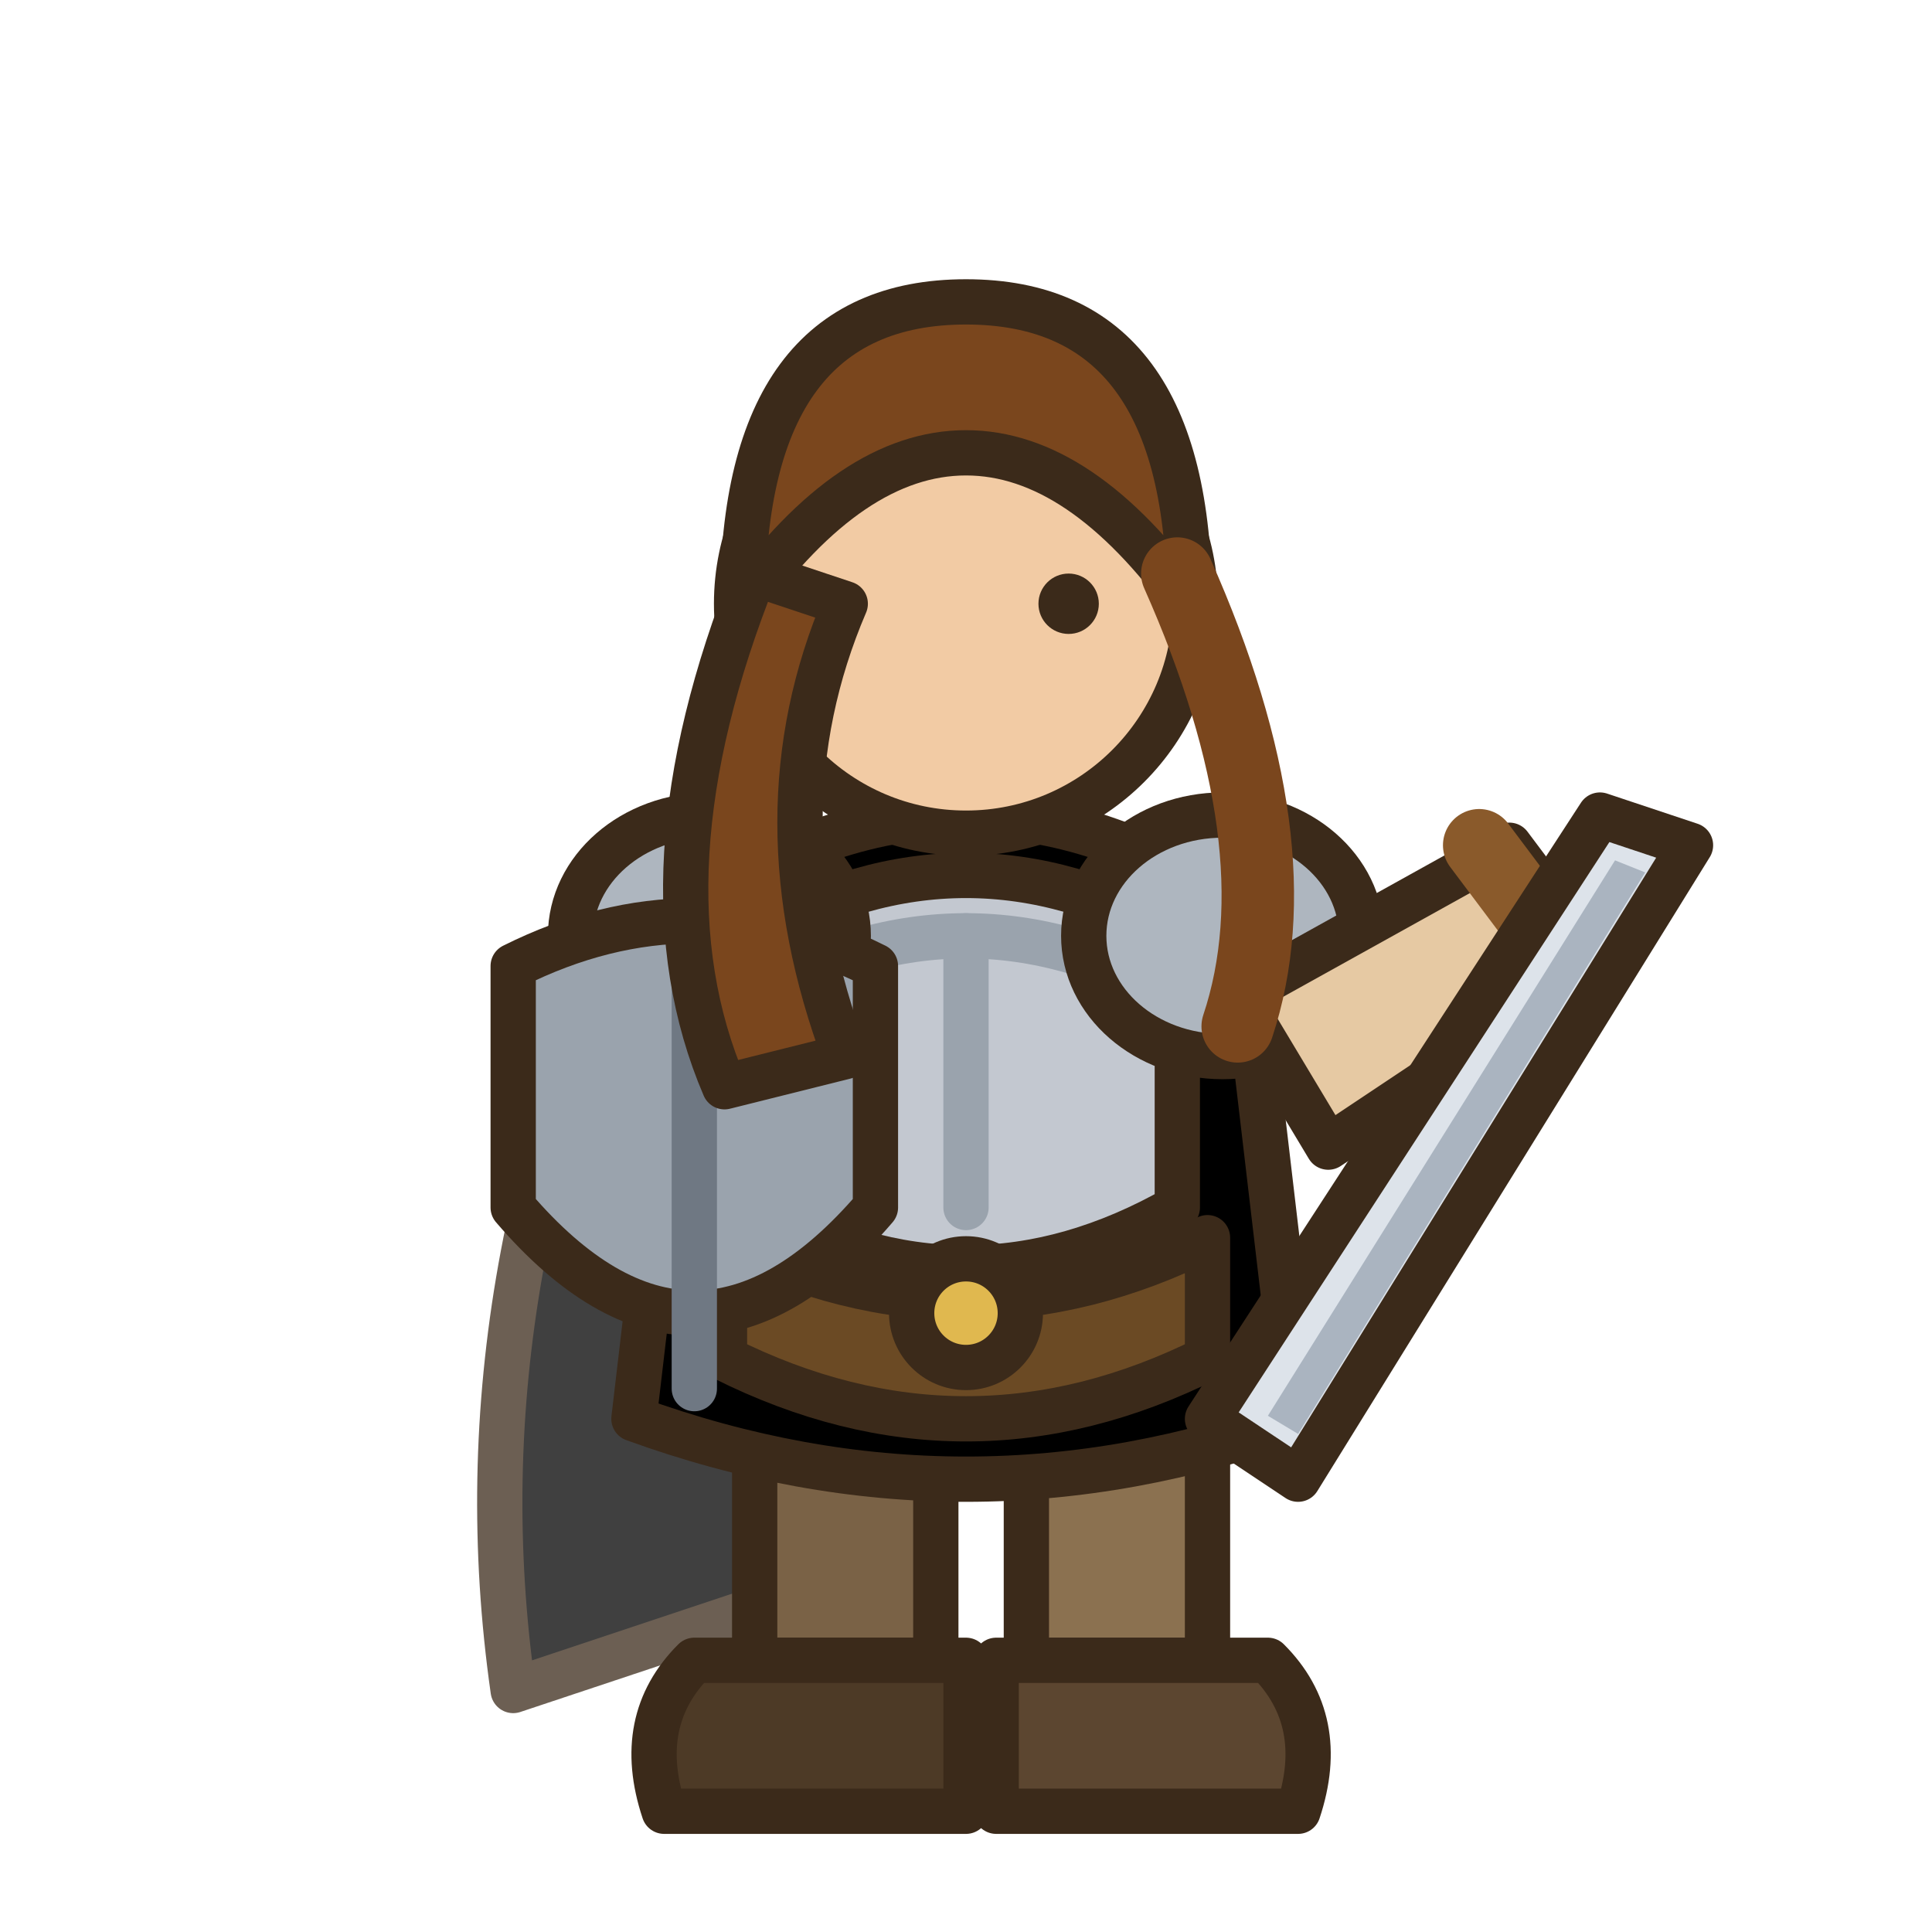
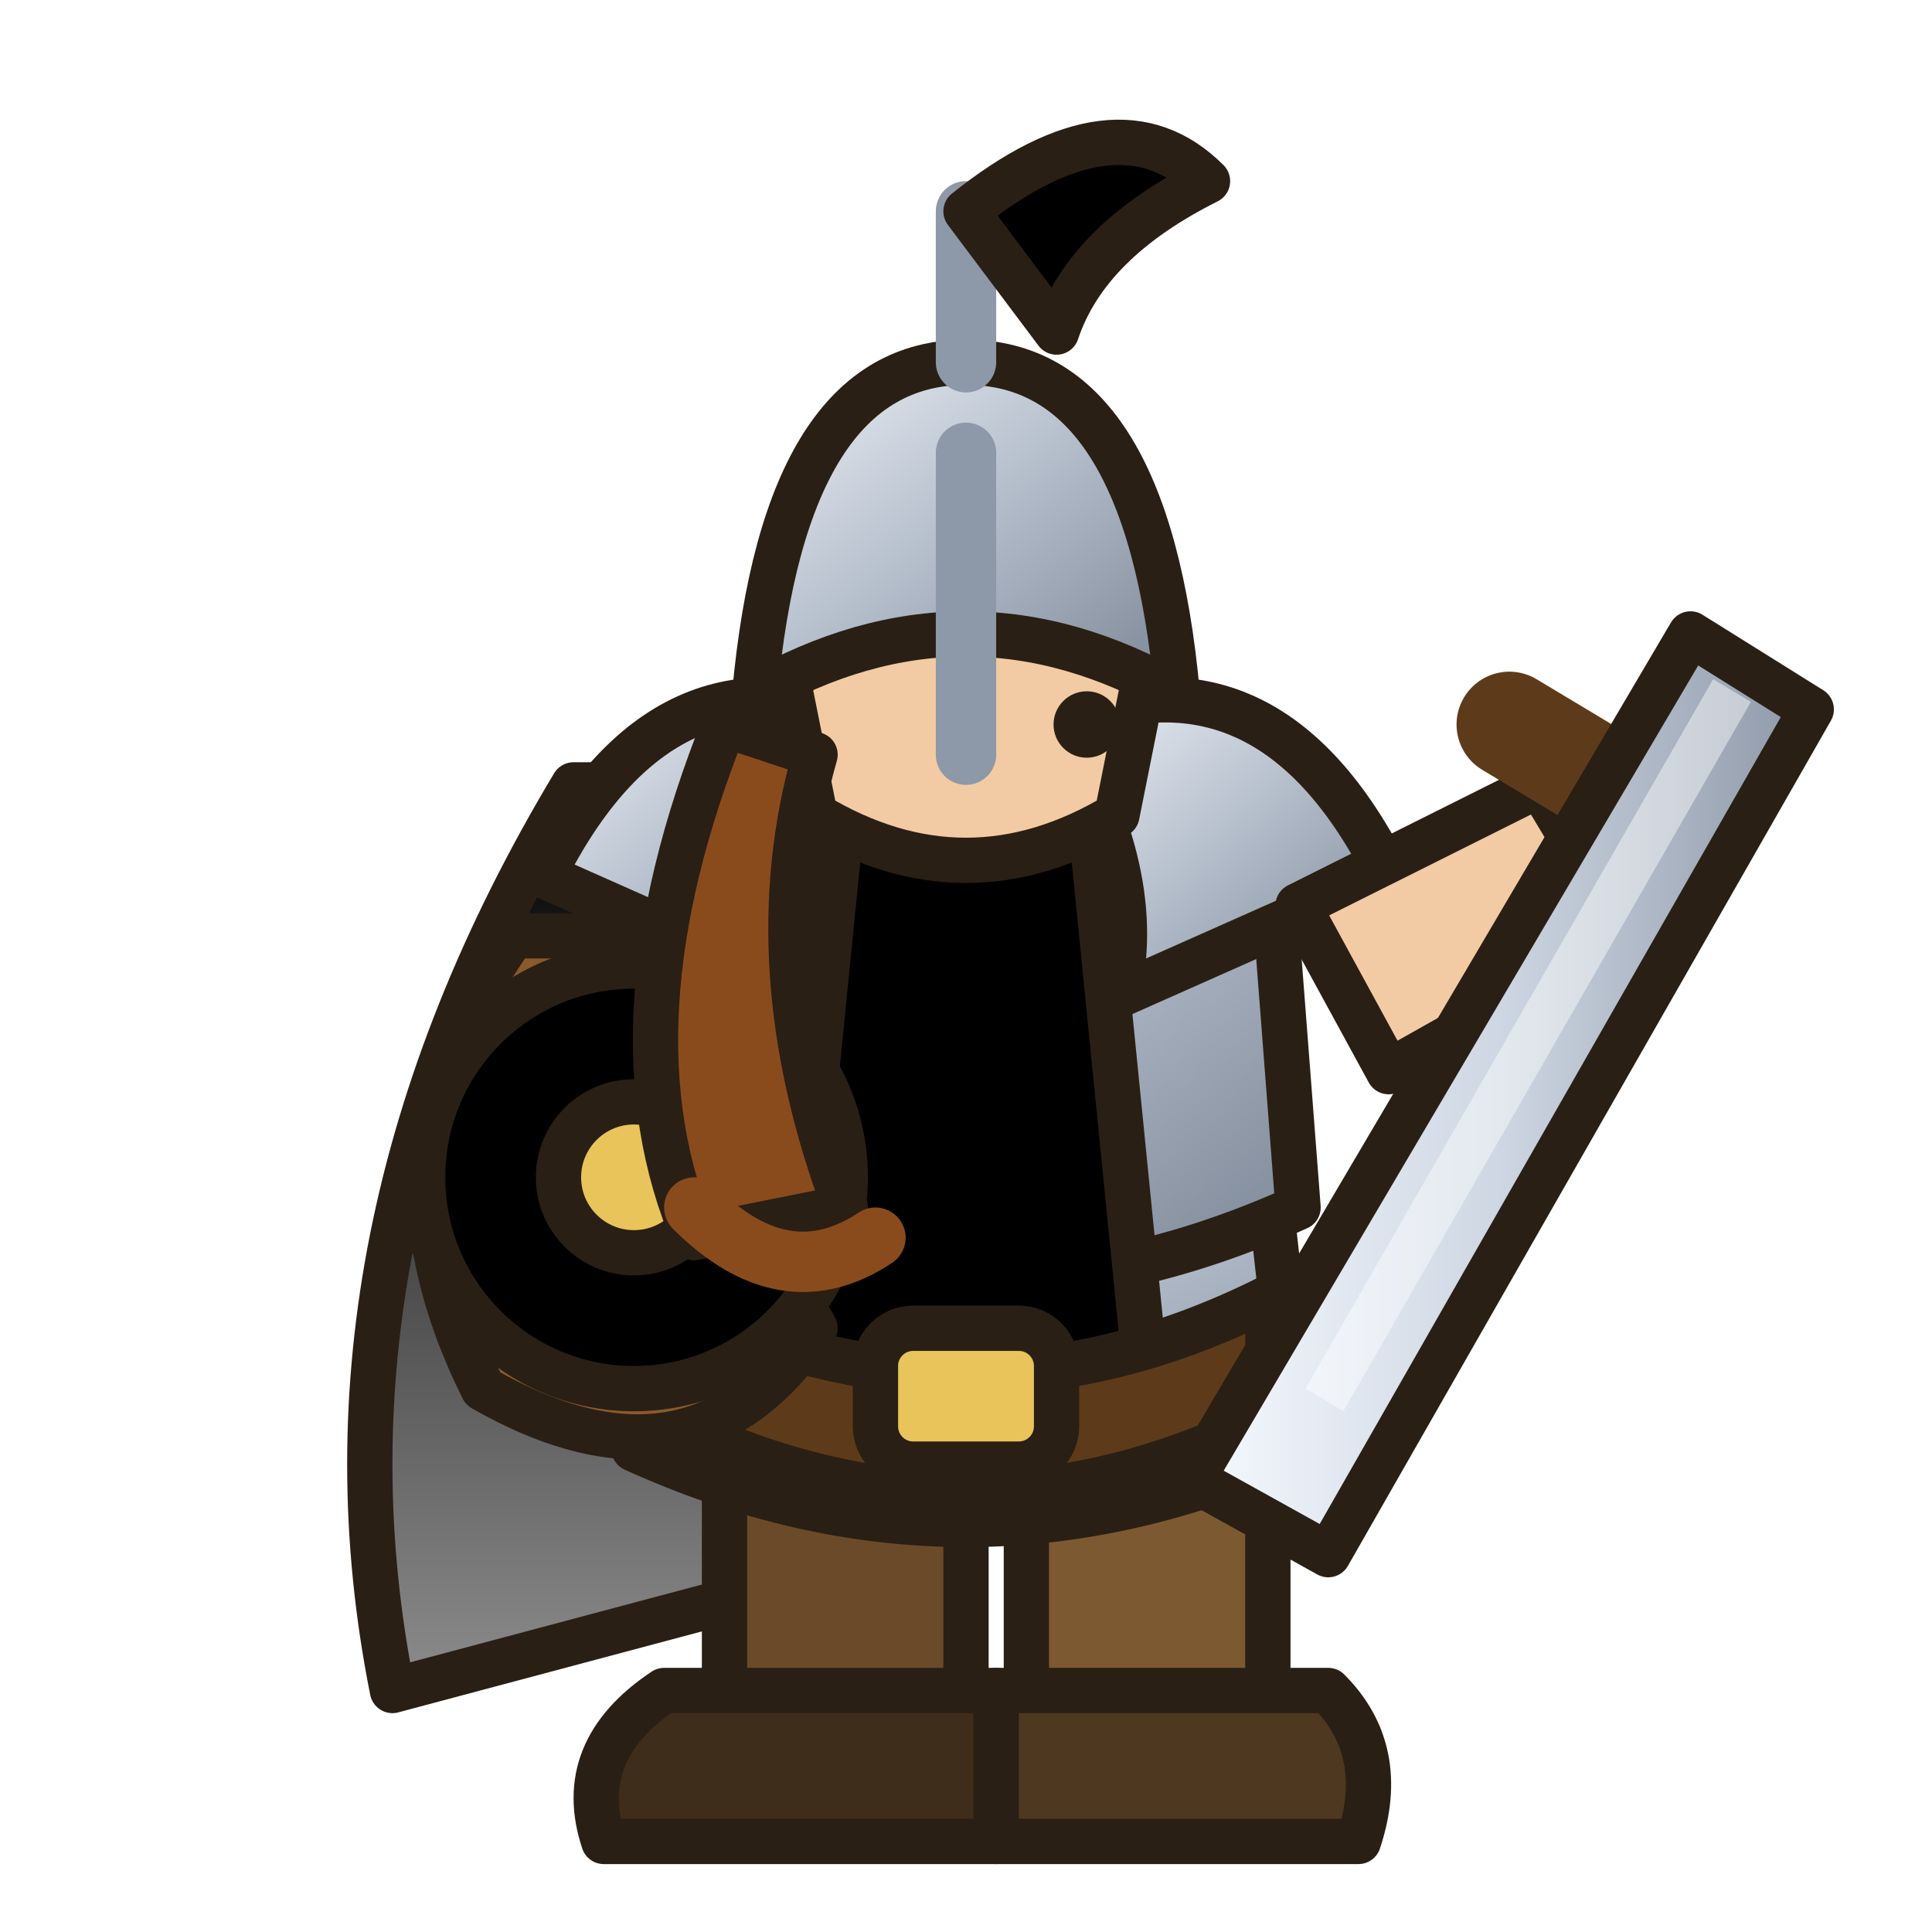
- <svg xmlns="http://www.w3.org/2000/svg" viewBox="0 0 64 64" aria-hidden="true">
-   <g stroke="#3b2a1a" stroke-width="1.5" stroke-linejoin="round" stroke-linecap="round">
-     <path d="M22 28 q-7 14 -5 28 l9 -3 q-3 -14 1 -24 Z" fill="currentColor" opacity="0.75" />
-     <path d="M25 46 h6 v9 h-6 Z" fill="#7a6246" />
-     <path d="M34 46 h6 v9 h-6 Z" fill="#8b7150" />
-     <path d="M23 55 h9 v5 h-10 q-1 -3 1 -5 Z" fill="#4d3a26" />
-     <path d="M33 55 h9 q2 2 1 5 h-10 Z" fill="#5c4630" />
-     <path d="M23 30 q9 -6 18 0 l2 17 q-11 4 -22 0 Z" fill="currentColor" />
-     <path d="M25 31 q7 -4 14 0 v9 q-7 4 -14 0 Z" fill="#c3c8d0" />
-     <path d="M25 33 q7 -4 14 0" fill="none" stroke="#9aa3ad" />
-     <path d="M32 31 v9" fill="none" stroke="#9aa3ad" />
-     <path d="M24 41 q8 4 16 0 l0 4 q-8 4 -16 0 Z" fill="#6b4a24" />
-     <circle cx="32" cy="43.5" r="1.8" fill="#e0b84f" />
-     <ellipse cx="23.5" cy="31" rx="4.6" ry="4" fill="#aeb6bf" />
-     <ellipse cx="40.5" cy="31" rx="4.6" ry="4" fill="#aeb6bf" />
-     <path d="M41 33 l9 -5 3 4 -9 6 Z" fill="#e6c9a3" />
-     <path d="M49 28 l3 4" stroke="#8a5a2b" stroke-width="2.4" />
-     <path d="M53 27 l3 1 -13 21 -3 -2 Z" fill="#dde3ea" />
-     <path d="M53.5 28.5 l1 0.4 -11.5 18.6 -1 -0.6 Z" fill="#aab4c0" stroke="none" />
-     <path d="M17 32 q6 -3 12 0 v8 q-6 7 -12 0 Z" fill="#9aa3ad" />
-     <path d="M23 32 v14" fill="none" stroke="#6f7883" />
-     <circle cx="32" cy="20" r="7.6" fill="#f2cba4" />
-     <circle cx="35.4" cy="20" r="1" fill="#3b2a1a" stroke="none" />
-     <path d="M24.6 20 q0 -10 7.4 -10 q7.4 0 7.4 10 q-3.6 -5 -7.4 -5 q-3.8 0 -7.4 5 Z" fill="#7a461d" />
-     <path d="M25 19 q-4 10 -1 17 l4 -1 q-3 -8 0 -15 Z" fill="#7a461d" />
-     <path d="M39 19 q4 9 2 15" fill="none" stroke="#7a461d" stroke-width="2.4" />
+ <svg xmlns="http://www.w3.org/2000/svg" viewBox="0 0 128 128" aria-hidden="true">
+   <defs>
+     <linearGradient id="wf-steel" x1="0" y1="0" x2="1" y2="1">
+       <stop offset="0%" stop-color="#eef2f8" />
+       <stop offset="45%" stop-color="#b9c2cf" />
+       <stop offset="100%" stop-color="#7b8696" />
+     </linearGradient>
+     <linearGradient id="wf-blade" x1="0" y1="0" x2="1" y2="0">
+       <stop offset="0%" stop-color="#f6f9ff" />
+       <stop offset="50%" stop-color="#cdd6e2" />
+       <stop offset="100%" stop-color="#8d98a8" />
+     </linearGradient>
+     <linearGradient id="wf-cloak" x1="0" y1="0" x2="0" y2="1">
+       <stop offset="0%" stop-color="currentColor" />
+       <stop offset="100%" stop-color="rgba(0,0,0,0.45)" />
+     </linearGradient>
+   </defs>
+   <g stroke="#2a1f14" stroke-width="3" stroke-linejoin="round" stroke-linecap="round">
+     <path d="M38 52 q-18 30 -12 60 l30 -8 q-8 -30 -2 -52 Z" fill="url(#wf-cloak)" />
+     <path d="M48 92 h16 v22 h-16 Z" fill="#6b4a2a" />
+     <path d="M68 92 h16 v22 h-16 Z" fill="#7d5932" />
+     <path d="M44 112 h22 v10 h-26 q-2 -6 4 -10 Z" fill="#3f2d1b" />
+     <path d="M66 112 h22 q4 4 2 10 h-24 Z" fill="#4e381f" />
+     <path d="M44 78 q20 10 40 0 l2 18 q-22 10 -44 0 Z" fill="url(#wf-steel)" />
+     <path d="M44 54 q20 -12 40 0 l2 26 q-22 10 -44 0 Z" fill="url(#wf-steel)" />
+     <path d="M56 52 h16 l4 40 q-12 6 -24 0 Z" fill="currentColor" />
+     <path d="M64 56 v32" stroke="rgba(0,0,0,0.25)" stroke-width="3" />
+     <path d="M44 86 q20 10 40 0 l0 8 q-20 10 -40 0 Z" fill="#5d3b1a" />
+     <rect x="58" y="88" width="12" height="9" rx="2.5" fill="#e8c45a" />
+     <path d="M36 58 q8 -16 22 -10 q-6 10 -4 18 Z" fill="url(#wf-steel)" />
+     <path d="M92 58 q-8 -16 -22 -10 q6 10 4 18 Z" fill="url(#wf-steel)" />
+     <path d="M34 62 q-10 14 -2 30 q14 8 22 -4 q-8 -14 -4 -26 Z" fill="#8a5a2b" />
+     <circle cx="42" cy="78" r="14" fill="currentColor" />
+     <circle cx="42" cy="78" r="5" fill="#e8c45a" />
+     <path d="M86 60 l16 -8 6 10 -16 9 Z" fill="#f2cba4" />
+     <path d="M100 48 l10 6" stroke="#5d3b1a" stroke-width="7" />
+     <path d="M112 42 l8 5 -32 56 -9 -5 Z" fill="url(#wf-blade)" />
+     <path d="M113.5 45 l2.5 1.5 -27 47 -2.5 -1.5 Z" fill="rgba(255,255,255,0.45)" stroke="none" />
+     <path d="M52 44 q12 -8 24 0 l-2 10 q-10 6 -20 0 Z" fill="#f2cba4" />
+     <circle cx="72" cy="48" r="2.2" fill="#2a1f14" stroke="none" />
+     <path d="M50 46 q2 -22 14 -22 q12 0 14 22 q-14 -8 -28 0 Z" fill="url(#wf-steel)" />
+     <path d="M64 24 v-10" stroke="#8d98a8" stroke-width="4" />
+     <path d="M64 14 q10 -8 16 -2 q-8 4 -10 10 Z" fill="currentColor" />
+     <path d="M64 30 v20" stroke="#8d98a8" stroke-width="4" />
+     <path d="M48 48 q-8 20 -2 34 l10 -2 q-6 -16 -2 -30 Z" fill="#8a4b1c" />
+     <path d="M46 80 q6 6 12 2" fill="none" stroke="#8a4b1c" stroke-width="4" />
  </g>
</svg>
